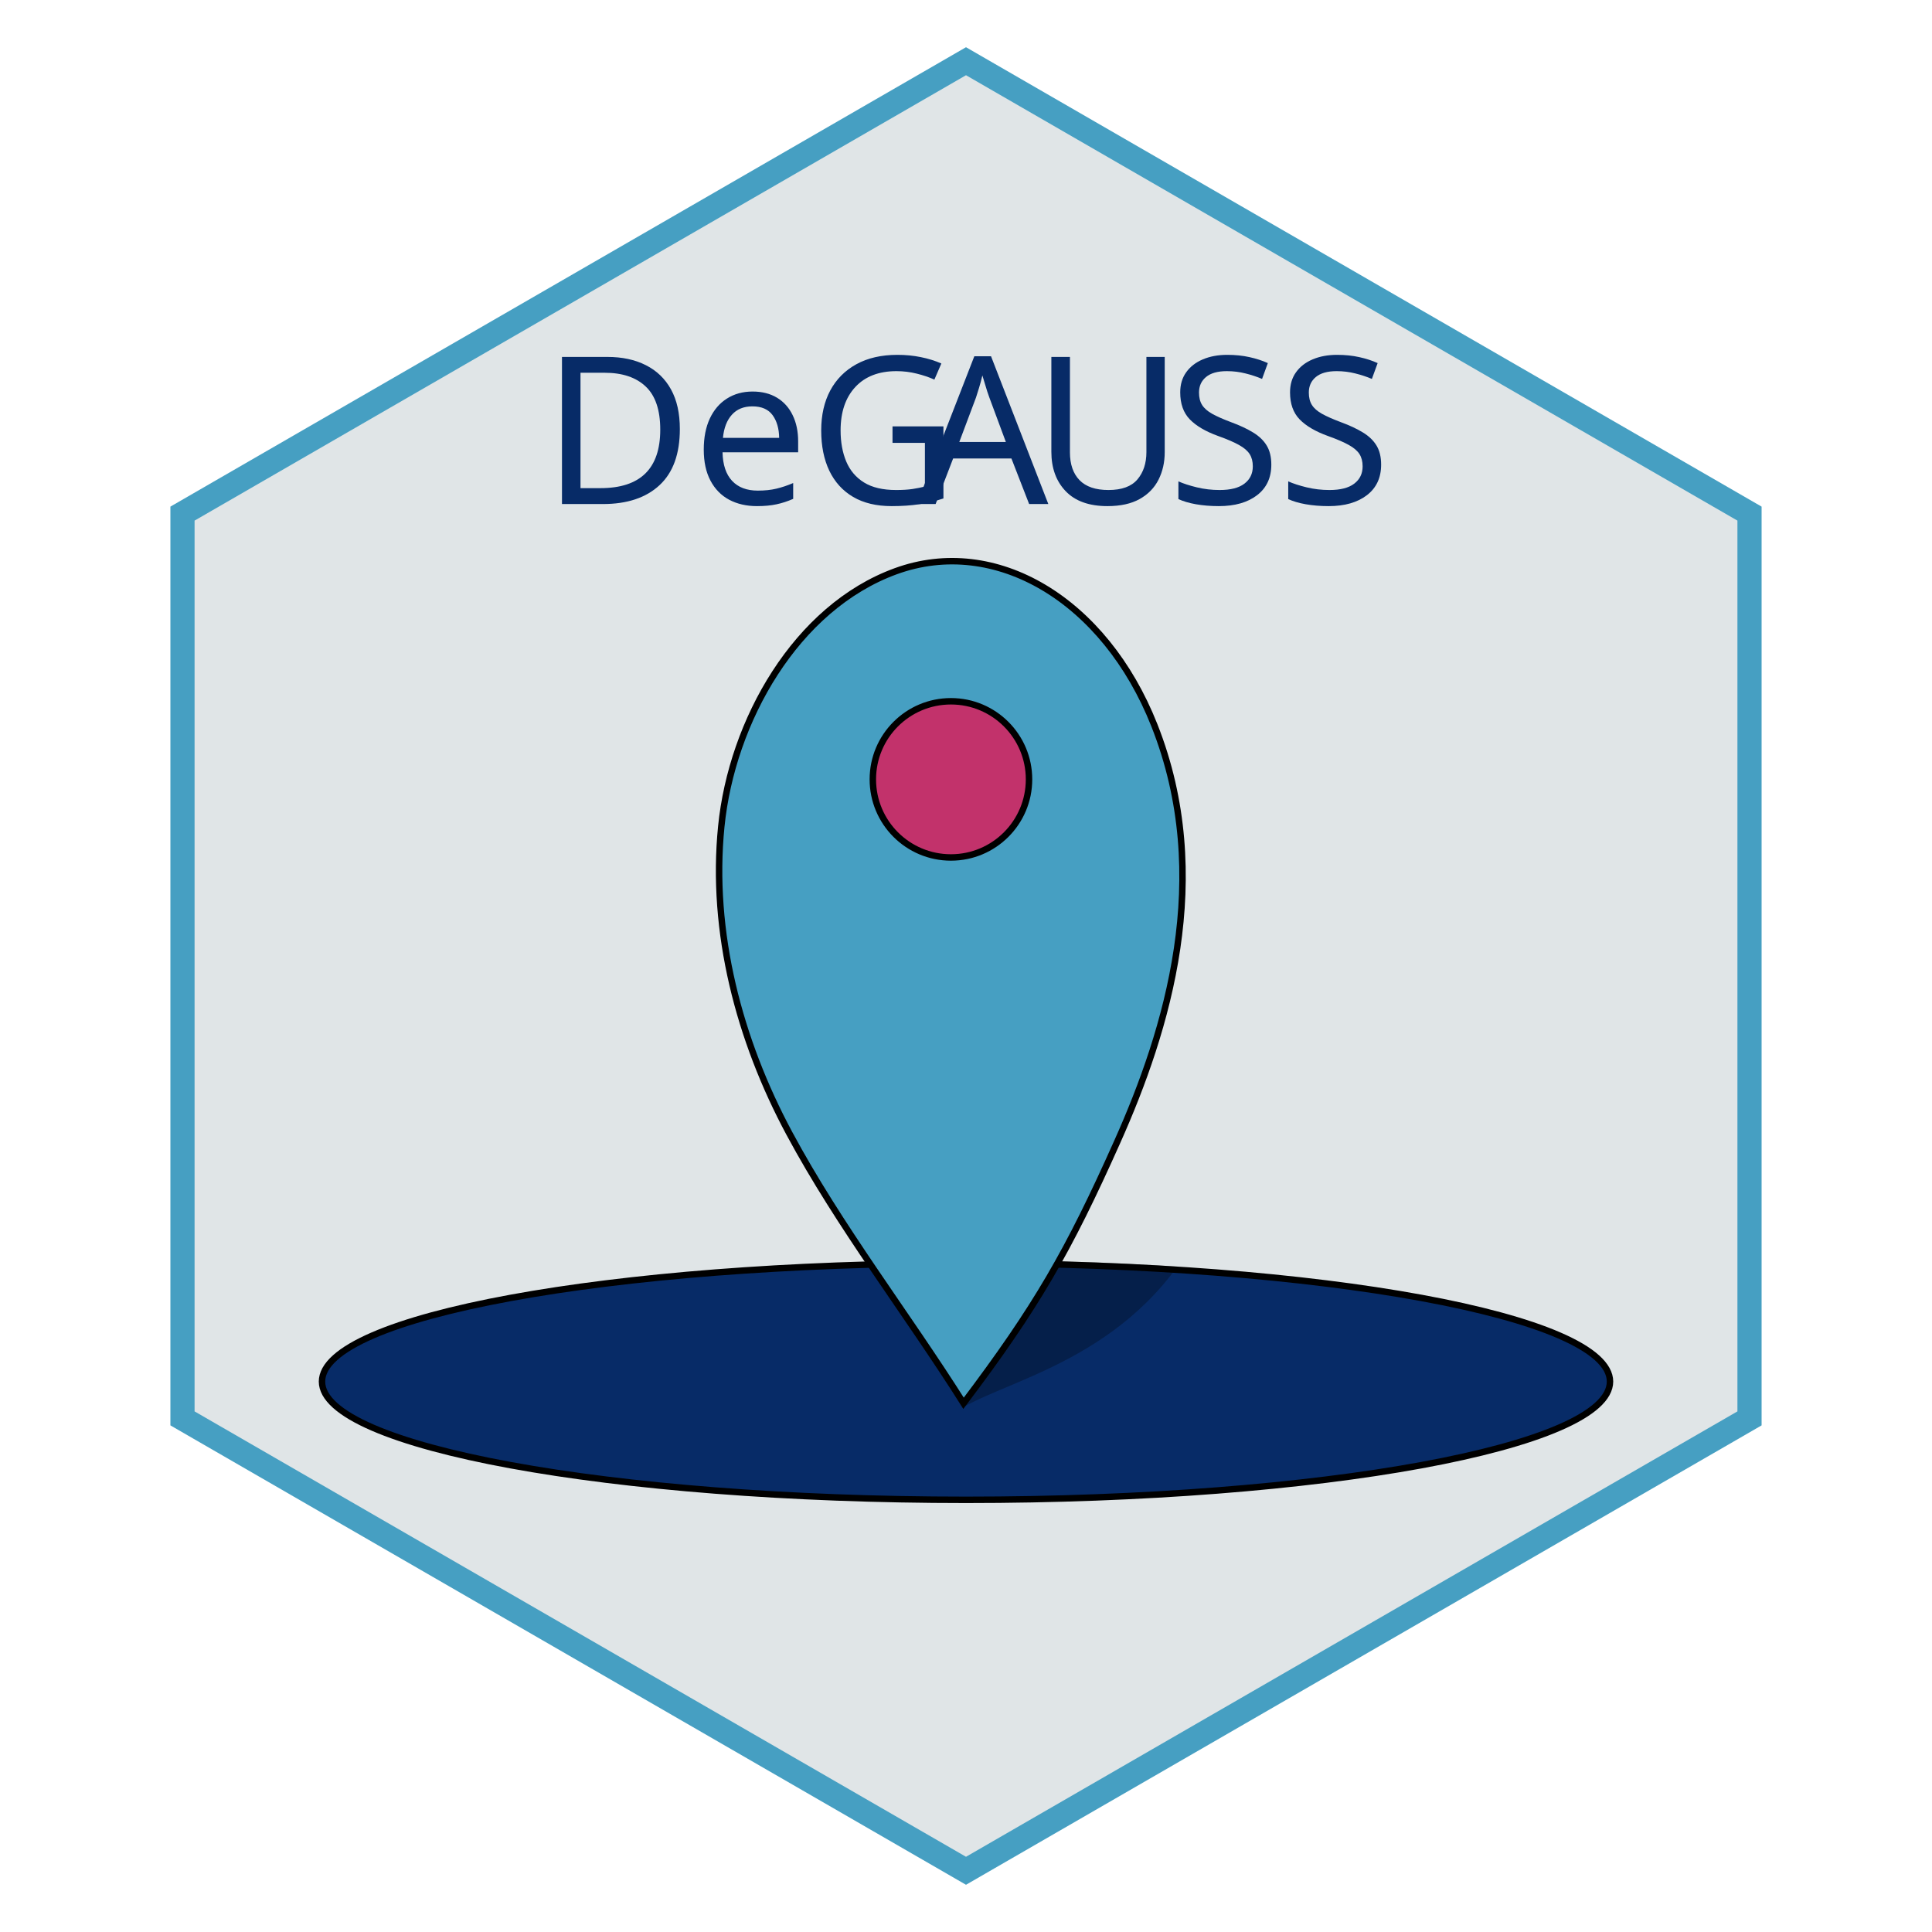
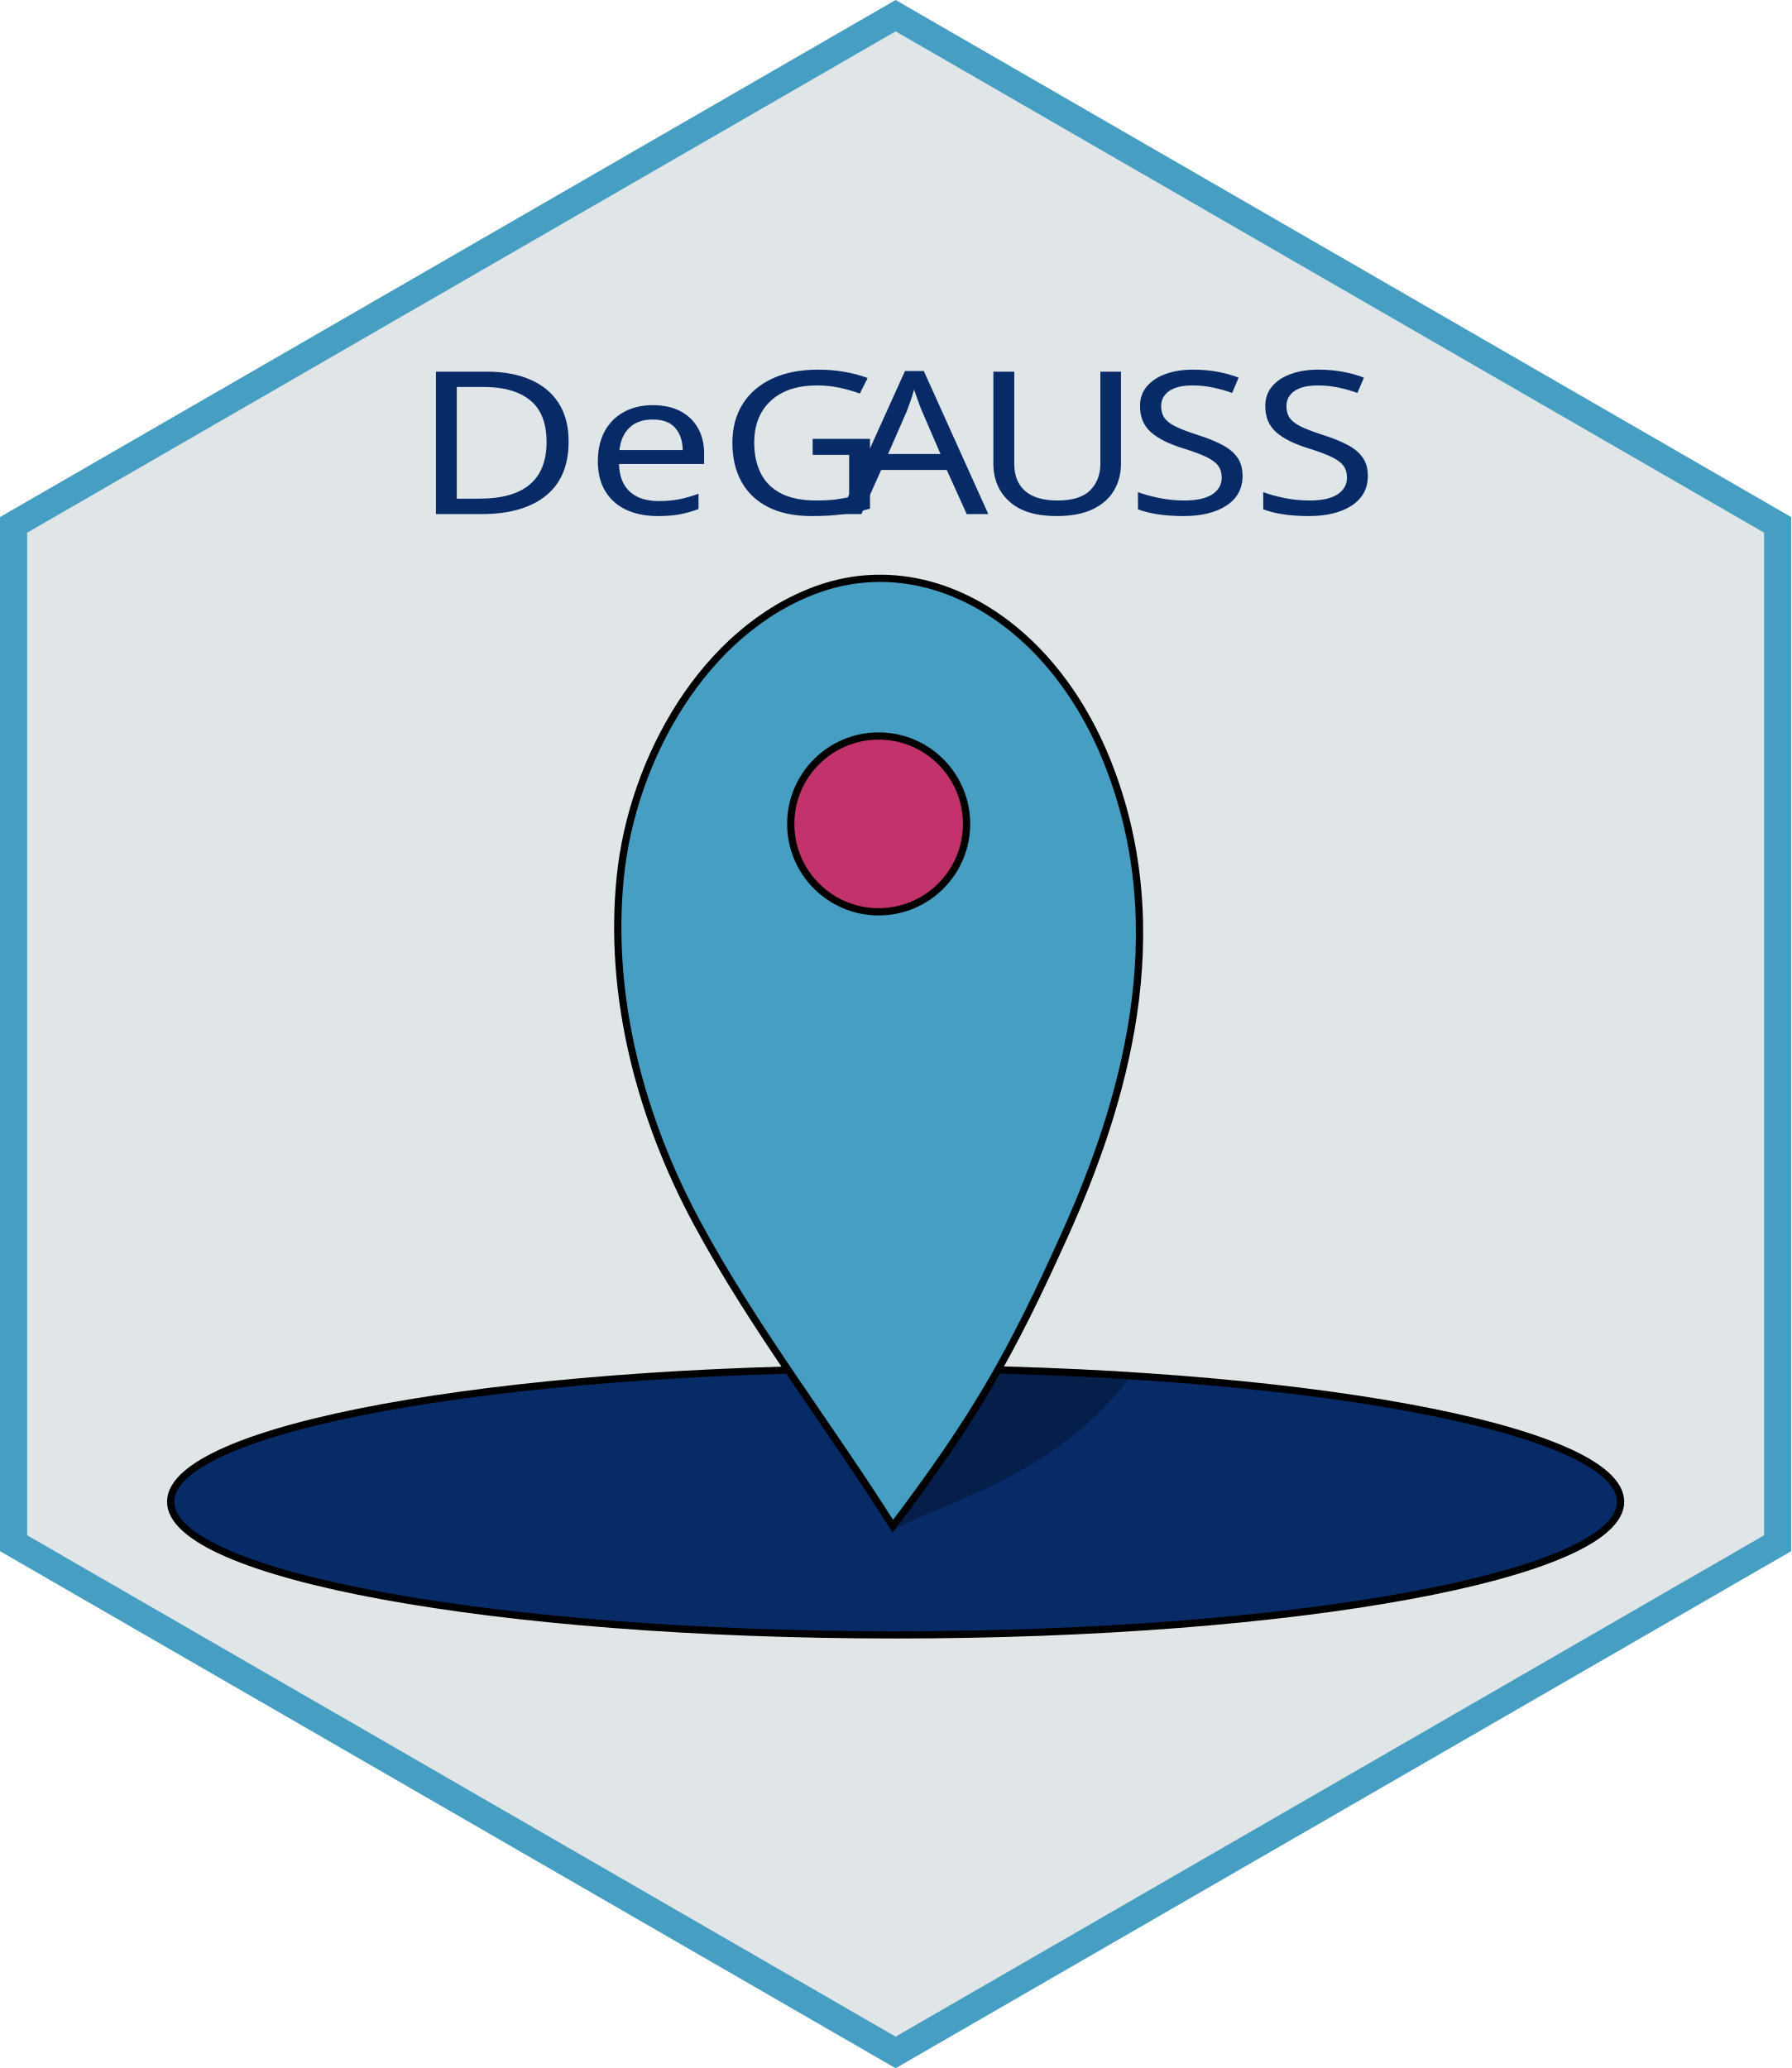
- <svg xmlns="http://www.w3.org/2000/svg" width="450" height="450" viewBox="0 0 450 450">
+ <svg xmlns="http://www.w3.org/2000/svg" width="370.61" height="427.95" viewBox="0 0 370.61 427.95">
  <defs>
    <style>
      .cls-1 {
        fill: none;
      }

      .cls-2 {
        fill: #e0e5e7;
      }

      .cls-3, .cls-8 {
        fill: #469fc2;
      }

      .cls-10, .cls-4 {
        fill: #072b67;
      }

      .cls-4, .cls-7, .cls-8, .cls-9 {
        stroke: #000;
        stroke-miterlimit: 10;
        stroke-width: 1.5px;
      }

      .cls-5 {
        opacity: 0.28;
      }

      .cls-6 {
        clip-path: url(#clip-path);
      }

      .cls-9 {
        fill: #c2326b;
      }

      .cls-10 {
        font-size: 48px;
        font-family: FiraSans-Regular, Fira Sans;
      }

      .cls-11 {
-         letter-spacing: -0.01em;
+         letter-spacing: 0.01em;
      }

      .cls-12 {
-         letter-spacing: -0.01em;
+         letter-spacing: 0em;
      }

      .cls-13 {
-         letter-spacing: -0.01em;
+         letter-spacing: 0em;
+       }
+ 
+       .cls-14 {
+         letter-spacing: 0.01em;
      }
    </style>
    <clipPath id="clip-path">
-       <path class="cls-1" d="M224.43,327.73c2.31-10.21,4.3-23.2,7.32-33.22s8.55-19.53,16.66-26.14,20.47-10.05,30-5.64,15.65-6.25,2,21.93C265.49,315.31,236.5,320.77,224.43,327.73Z" />
+       <path class="cls-1" d="M184.74,316.71c2.3-10.21,4.3-23.21,7.32-33.23s8.55-19.52,16.66-26.14,20.47-10,30-5.64,15.65-6.24,2,21.94C225.79,304.28,196.81,309.75,184.74,316.71Z" />
    </clipPath>
  </defs>
  <g id="hex_logo" data-name="hex logo">
    <g>
      <g>
-         <polygon class="cls-2" points="42.51 330.36 42.51 119.64 225 14.27 407.5 119.64 407.5 330.36 225 435.73 42.51 330.36" />
-         <path class="cls-3" d="M225,17.52,404.68,121.26V328.74L225,432.48,45.32,328.74V121.26L225,17.52M225,11,39.69,118V332L225,439,410.31,332V118L225,11Z" />
+         <polygon class="cls-2" points="2.81 319.34 2.81 108.61 185.31 3.25 367.8 108.61 367.8 319.34 185.31 424.7 2.81 319.34" />
+         <path class="cls-3" d="M185.31,6.49,365,110.23V317.71L185.31,421.46,5.62,317.71V110.23L185.31,6.49m0-6.49L0,107V321L185.31,428l185.3-107V107L185.31,0Z" />
      </g>
      <g>
-         <ellipse class="cls-4" cx="225" cy="321.79" rx="150" ry="27.55" />
+         <ellipse class="cls-4" cx="185.31" cy="310.77" rx="150" ry="27.55" />
        <g id="shadow" class="cls-5">
          <g class="cls-6">
-             <ellipse class="cls-7" cx="225" cy="321.79" rx="150" ry="27.55" />
+             <ellipse class="cls-7" cx="185.31" cy="310.77" rx="150" ry="27.55" />
          </g>
        </g>
-         <path class="cls-8" d="M224.43,326.85c-13.2-20.9-28.87-41.07-40.57-62.85S165.54,217.11,168,192.52s17.41-51,40.63-59.47,48.67,6.63,60.24,35.87c14,35.34,3,71-8.63,97C248.81,291.52,241.37,304.41,224.43,326.85Z" />
-         <circle class="cls-9" cx="221.49" cy="181.53" r="18.19" />
+         <path class="cls-8" d="M184.73,315.83c-13.2-20.91-28.86-41.08-40.56-62.86s-18.32-46.89-15.83-71.48,17.42-51,40.63-59.47,48.68,6.63,60.24,35.87c14,35.35,3,71-8.62,97C209.11,280.49,201.68,293.39,184.73,315.83Z" />
+         <circle class="cls-9" cx="181.8" cy="170.5" r="18.19" />
      </g>
-       <text class="cls-10" transform="translate(126.24 117.4)">DeG<tspan class="cls-11" x="87.31" y="0">A</tspan>
-         <tspan class="cls-12" x="114.33" y="0">U</tspan>
-         <tspan class="cls-13" x="145.78" y="0">S</tspan>
-         <tspan x="171.36" y="0">S</tspan>
+       <text class="cls-10" transform="translate(85.54 106.38) scale(1 0.86)">
+         <tspan class="cls-11">DeG</tspan>
+         <tspan class="cls-12" x="88.32" y="0">A</tspan>
+         <tspan x="115.68" y="0">U</tspan>
+         <tspan class="cls-13" x="147.46" y="0">S</tspan>
+         <tspan class="cls-14" x="173.38" y="0">S</tspan>
      </text>
    </g>
  </g>
</svg>
